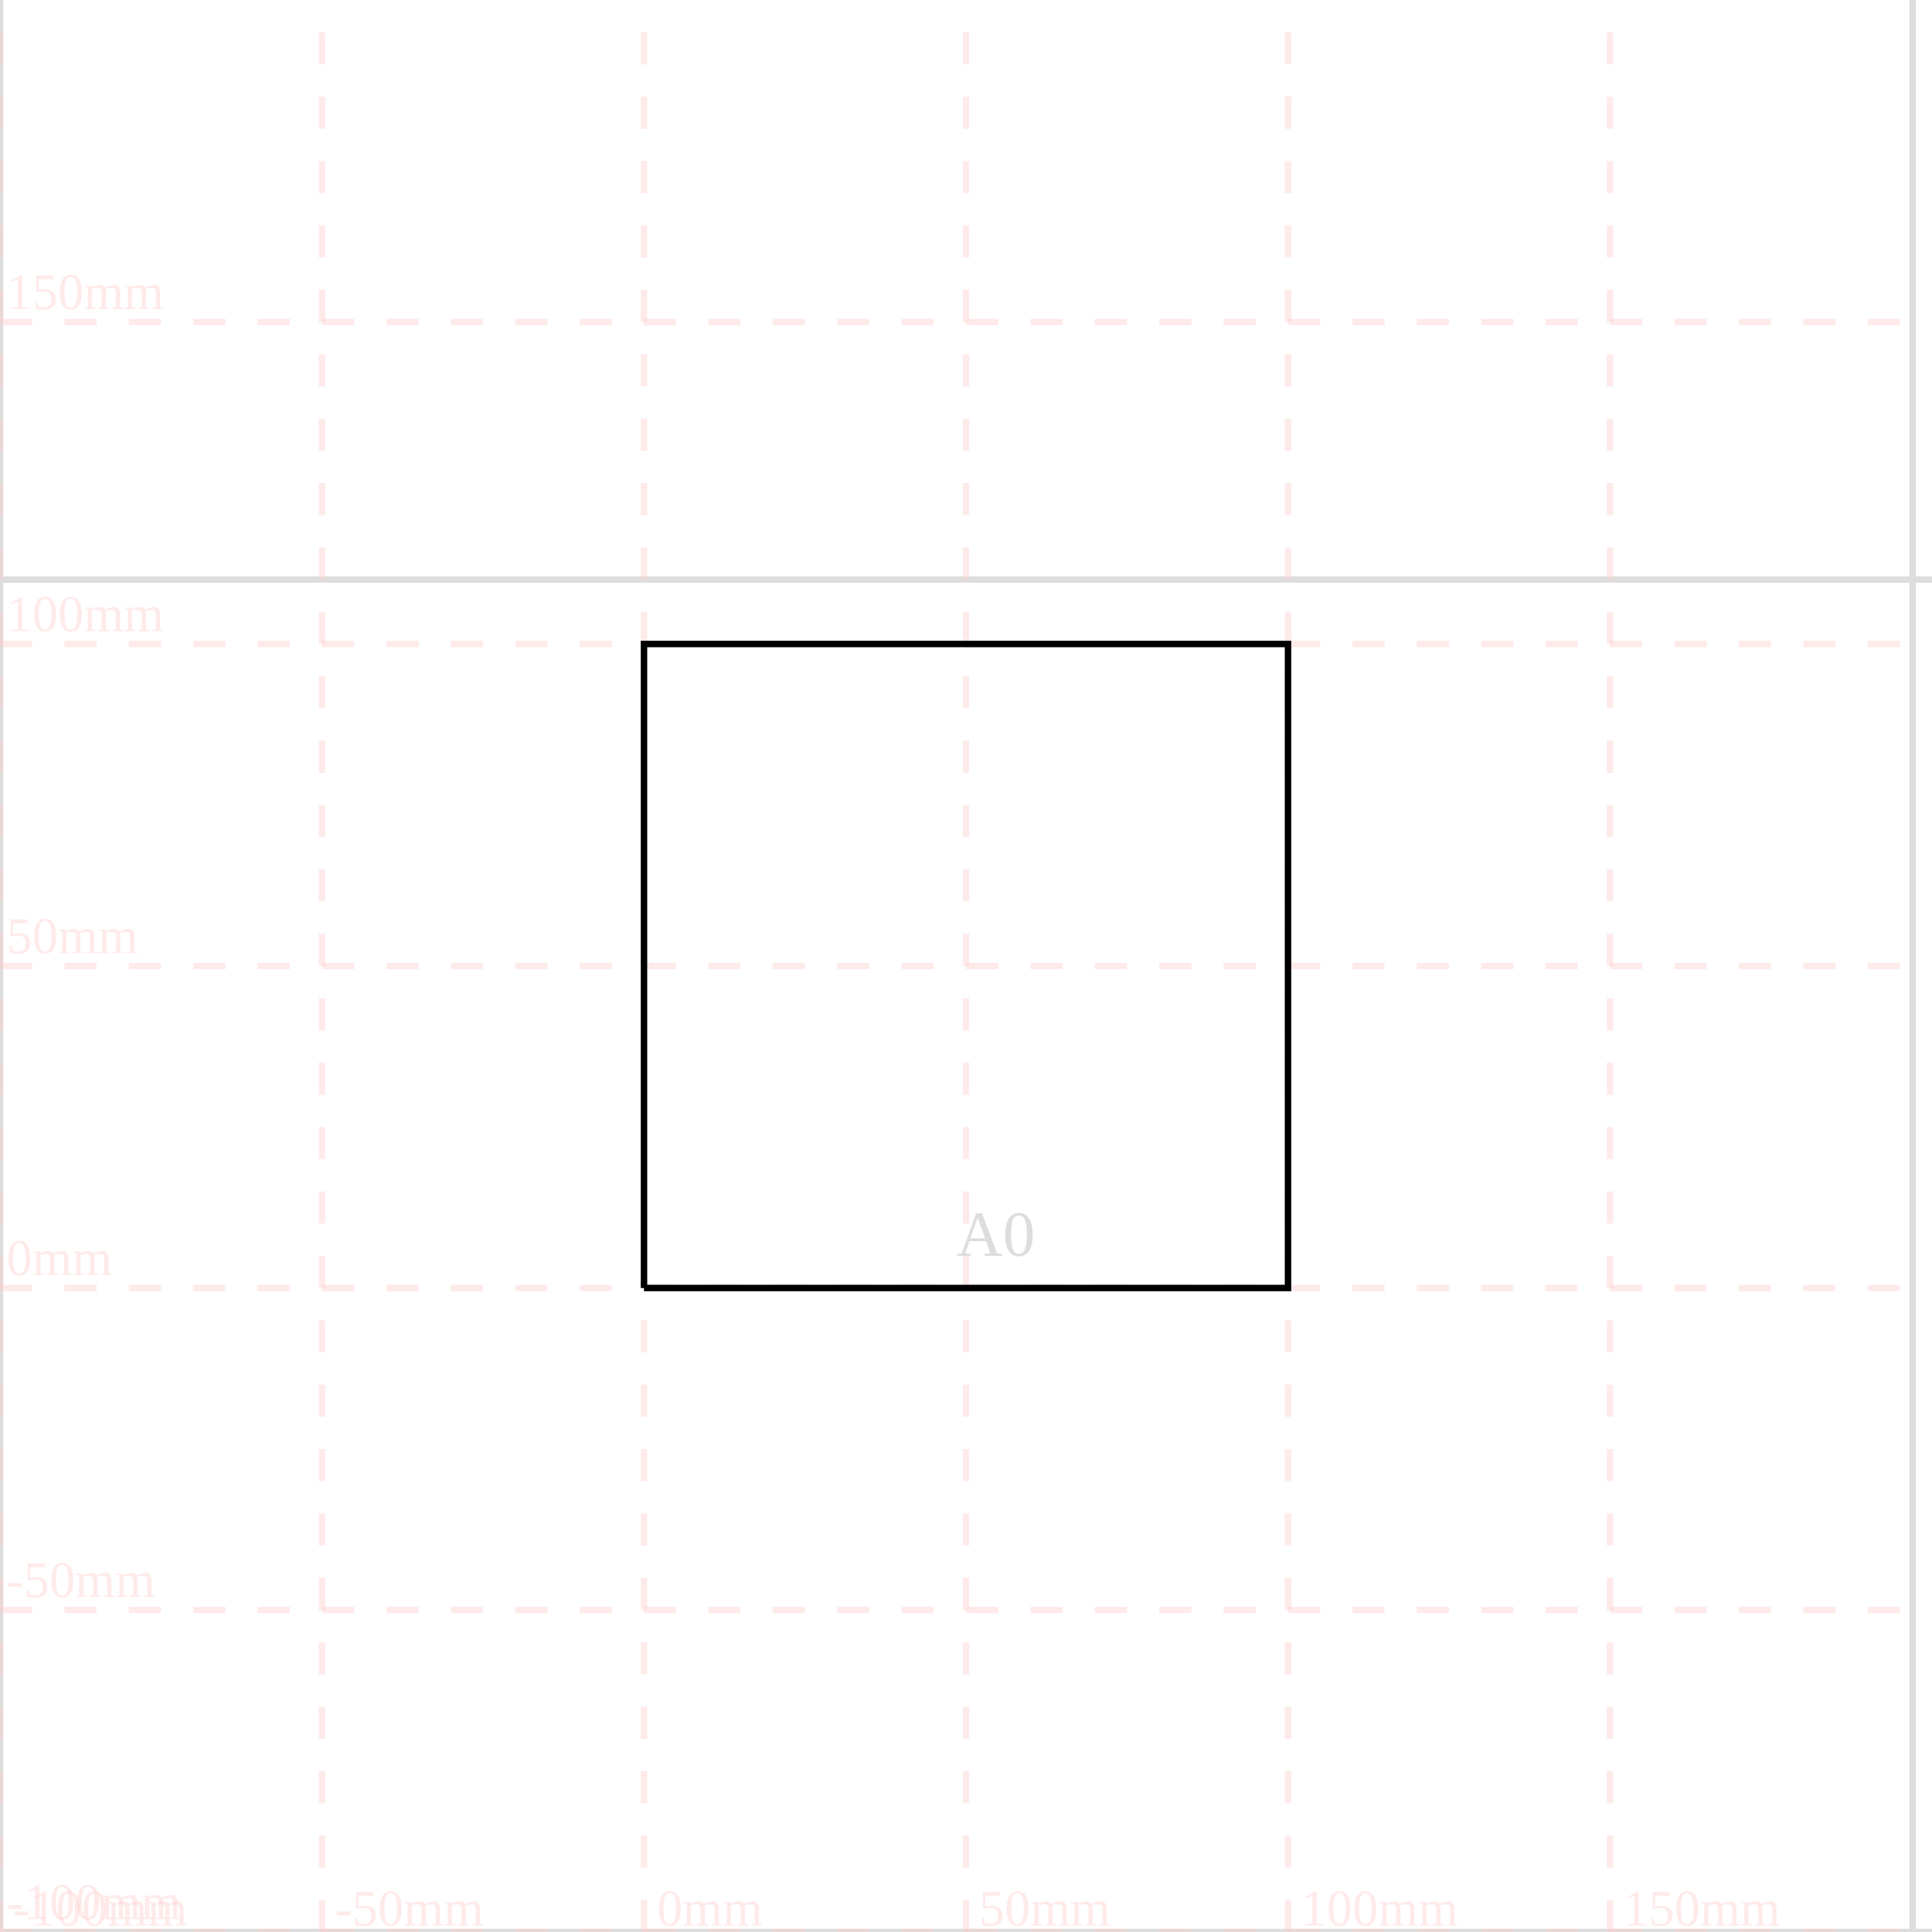
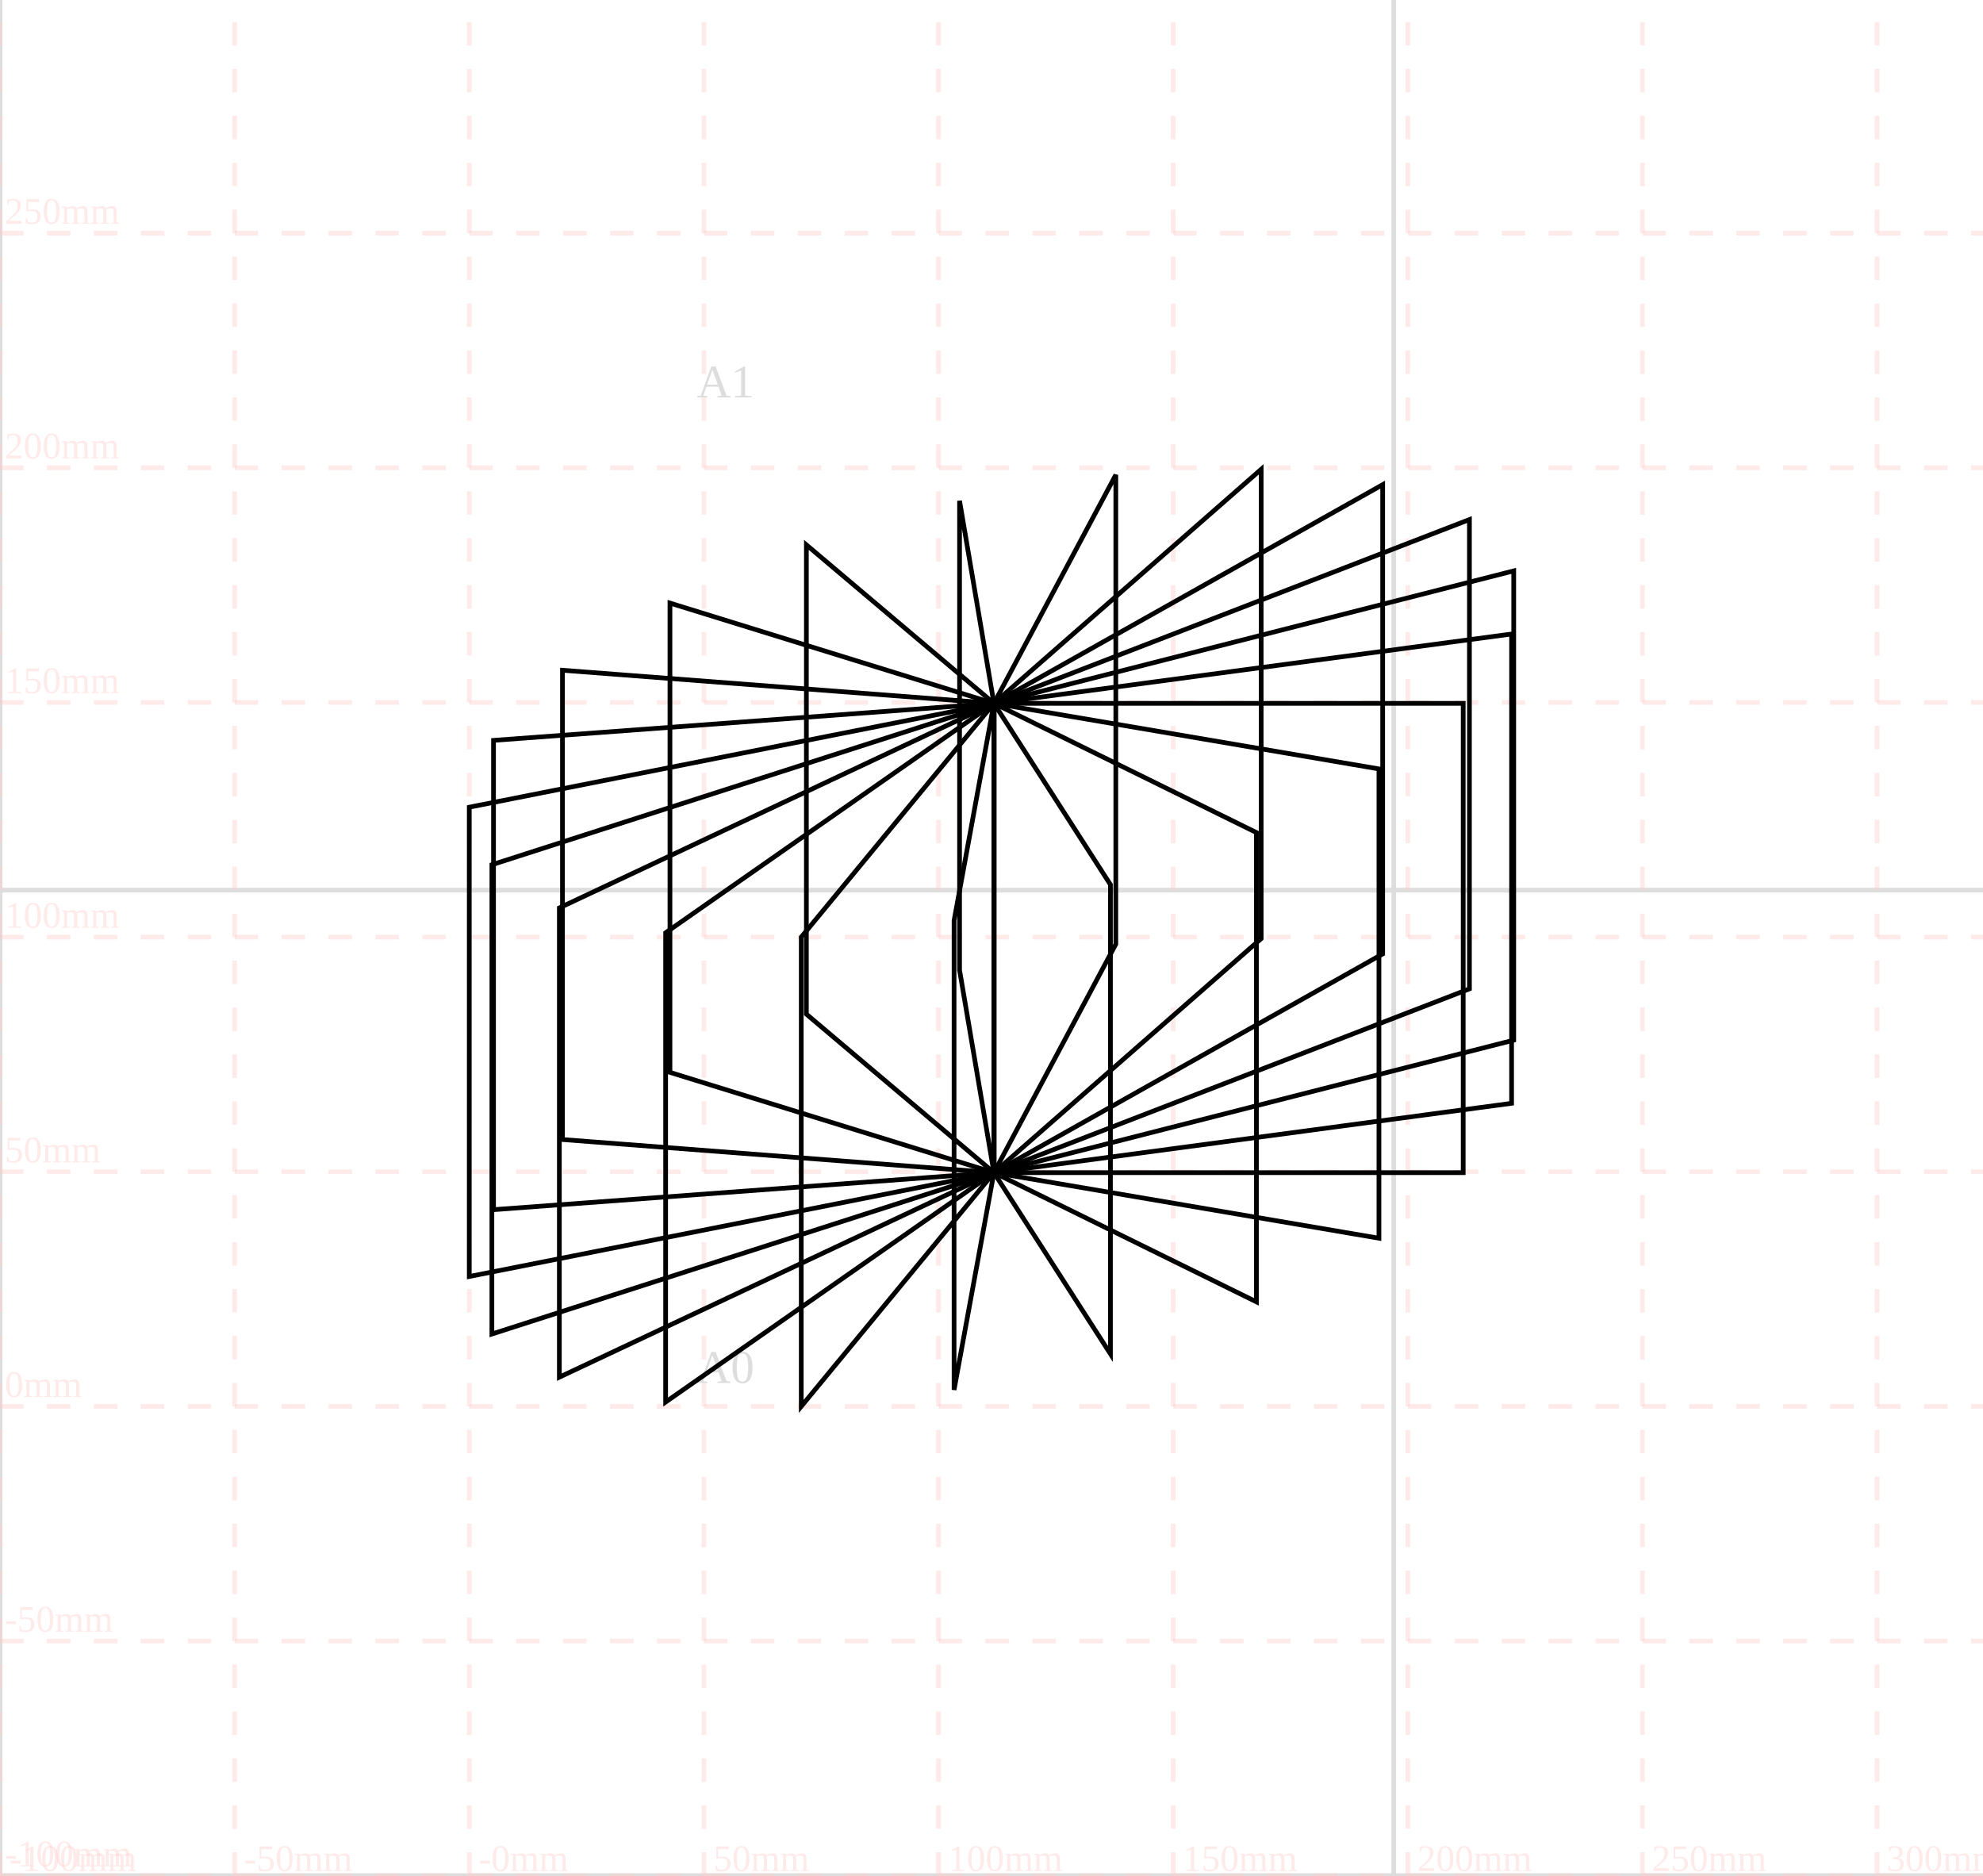
- <svg xmlns="http://www.w3.org/2000/svg" width="300.0" height="300.0" viewBox="-100.0 -200.0 300.0 300.0" stroke="black" fill="none">
+ <svg xmlns="http://www.w3.org/2000/svg" width="422.568" height="399.683" viewBox="-211.802 -249.875 422.568 399.683" stroke="black" fill="none">
  <defs>
</defs>
-   <path d="M-100.0,100.0 L200.0,100.0" stroke="#dddddd" />
-   <path d="M-100.0,-110.0 L200.0,-110.0" stroke="#dddddd" />
-   <path d="M-100.0,100.0 L-100.0,-200.0" stroke="#dddddd" />
-   <path d="M197.0,100.0 L197.0,-200.0" stroke="#dddddd" />
-   <text x="48.5" y="-5.0" font-size="10" stroke="none" fill="#dddddd" dy="0em">A0</text>
-   <path d="M-100.0,100.0 L200.0,100.0" stroke="#ffcccc66" stroke-dasharray="5" />
-   <text x="-99.0" y="98.0" font-size="8" stroke="none" fill="#ffcccc66" dy="0em">-100mm</text>
-   <path d="M-100.0,50.0 L200.0,50.0" stroke="#ffcccc66" stroke-dasharray="5" />
-   <text x="-99.0" y="48.0" font-size="8" stroke="none" fill="#ffcccc66" dy="0em">-50mm</text>
-   <path d="M-100.0,-0.0 L200.0,-0.0" stroke="#ffcccc66" stroke-dasharray="5" />
-   <text x="-99.0" y="-2.0" font-size="8" stroke="none" fill="#ffcccc66" dy="0em">0mm</text>
-   <path d="M-100.0,-50.0 L200.0,-50.0" stroke="#ffcccc66" stroke-dasharray="5" />
-   <text x="-99.0" y="-52.0" font-size="8" stroke="none" fill="#ffcccc66" dy="0em">50mm</text>
-   <path d="M-100.0,-100.0 L200.0,-100.0" stroke="#ffcccc66" stroke-dasharray="5" />
-   <text x="-99.0" y="-102.0" font-size="8" stroke="none" fill="#ffcccc66" dy="0em">100mm</text>
-   <path d="M-100.0,-150.0 L200.0,-150.0" stroke="#ffcccc66" stroke-dasharray="5" />
-   <text x="-99.0" y="-152.0" font-size="8" stroke="none" fill="#ffcccc66" dy="0em">150mm</text>
-   <path d="M-100.0,100.0 L-100.0,-200.0" stroke="#ffcccc66" stroke-dasharray="5" />
-   <text x="-98.0" y="99.0" font-size="8" stroke="none" fill="#ffcccc66" dy="0em">-100mm</text>
-   <path d="M-50.0,100.0 L-50.0,-200.0" stroke="#ffcccc66" stroke-dasharray="5" />
-   <text x="-48.0" y="99.0" font-size="8" stroke="none" fill="#ffcccc66" dy="0em">-50mm</text>
-   <path d="M0.0,100.0 L0.0,-200.0" stroke="#ffcccc66" stroke-dasharray="5" />
-   <text x="2.0" y="99.0" font-size="8" stroke="none" fill="#ffcccc66" dy="0em">0mm</text>
-   <path d="M50.0,100.0 L50.0,-200.0" stroke="#ffcccc66" stroke-dasharray="5" />
-   <text x="52.0" y="99.0" font-size="8" stroke="none" fill="#ffcccc66" dy="0em">50mm</text>
-   <path d="M100.0,100.0 L100.0,-200.0" stroke="#ffcccc66" stroke-dasharray="5" />
-   <text x="102.0" y="99.0" font-size="8" stroke="none" fill="#ffcccc66" dy="0em">100mm</text>
-   <path d="M150.0,100.0 L150.0,-200.0" stroke="#ffcccc66" stroke-dasharray="5" />
-   <text x="152.0" y="99.0" font-size="8" stroke="none" fill="#ffcccc66" dy="0em">150mm</text>
+   <path d="M-211.802,149.808 L210.766,149.808" stroke="#dddddd" />
+   <path d="M-211.802,-60.192 L210.766,-60.192" stroke="#dddddd" />
+   <path d="M-211.802,149.808 L-211.802,-249.875" stroke="#dddddd" />
+   <path d="M85.198,149.808 L85.198,-249.875" stroke="#dddddd" />
+   <text x="-63.302" y="44.808" font-size="10" stroke="none" fill="#dddddd" dy="0em">A0</text>
+   <text x="-63.302" y="-165.192" font-size="10" stroke="none" fill="#dddddd" dy="0em">A1</text>
+   <path d="M-211.802,149.808 L210.766,149.808" stroke="#ffcccc66" stroke-dasharray="5" />
+   <text x="-210.802" y="147.808" font-size="8" stroke="none" fill="#ffcccc66" dy="0em">-100mm</text>
+   <path d="M-211.802,99.808 L210.766,99.808" stroke="#ffcccc66" stroke-dasharray="5" />
+   <text x="-210.802" y="97.808" font-size="8" stroke="none" fill="#ffcccc66" dy="0em">-50mm</text>
+   <path d="M-211.802,49.808 L210.766,49.808" stroke="#ffcccc66" stroke-dasharray="5" />
+   <text x="-210.802" y="47.808" font-size="8" stroke="none" fill="#ffcccc66" dy="0em">0mm</text>
+   <path d="M-211.802,-0.192 L210.766,-0.192" stroke="#ffcccc66" stroke-dasharray="5" />
+   <text x="-210.802" y="-2.192" font-size="8" stroke="none" fill="#ffcccc66" dy="0em">50mm</text>
+   <path d="M-211.802,-50.192 L210.766,-50.192" stroke="#ffcccc66" stroke-dasharray="5" />
+   <text x="-210.802" y="-52.192" font-size="8" stroke="none" fill="#ffcccc66" dy="0em">100mm</text>
+   <path d="M-211.802,-100.192 L210.766,-100.192" stroke="#ffcccc66" stroke-dasharray="5" />
+   <text x="-210.802" y="-102.192" font-size="8" stroke="none" fill="#ffcccc66" dy="0em">150mm</text>
+   <path d="M-211.802,-150.192 L210.766,-150.192" stroke="#ffcccc66" stroke-dasharray="5" />
+   <text x="-210.802" y="-152.192" font-size="8" stroke="none" fill="#ffcccc66" dy="0em">200mm</text>
+   <path d="M-211.802,-200.192 L210.766,-200.192" stroke="#ffcccc66" stroke-dasharray="5" />
+   <text x="-210.802" y="-202.192" font-size="8" stroke="none" fill="#ffcccc66" dy="0em">250mm</text>
+   <path d="M-211.802,149.808 L-211.802,-249.875" stroke="#ffcccc66" stroke-dasharray="5" />
+   <text x="-209.802" y="148.808" font-size="8" stroke="none" fill="#ffcccc66" dy="0em">-100mm</text>
+   <path d="M-161.802,149.808 L-161.802,-249.875" stroke="#ffcccc66" stroke-dasharray="5" />
+   <text x="-159.802" y="148.808" font-size="8" stroke="none" fill="#ffcccc66" dy="0em">-50mm</text>
+   <path d="M-111.802,149.808 L-111.802,-249.875" stroke="#ffcccc66" stroke-dasharray="5" />
+   <text x="-109.802" y="148.808" font-size="8" stroke="none" fill="#ffcccc66" dy="0em">-0mm</text>
+   <path d="M-61.802,149.808 L-61.802,-249.875" stroke="#ffcccc66" stroke-dasharray="5" />
+   <text x="-59.802" y="148.808" font-size="8" stroke="none" fill="#ffcccc66" dy="0em">50mm</text>
+   <path d="M-11.802,149.808 L-11.802,-249.875" stroke="#ffcccc66" stroke-dasharray="5" />
+   <text x="-9.802" y="148.808" font-size="8" stroke="none" fill="#ffcccc66" dy="0em">100mm</text>
+   <path d="M38.198,149.808 L38.198,-249.875" stroke="#ffcccc66" stroke-dasharray="5" />
+   <text x="40.198" y="148.808" font-size="8" stroke="none" fill="#ffcccc66" dy="0em">150mm</text>
+   <path d="M88.198,149.808 L88.198,-249.875" stroke="#ffcccc66" stroke-dasharray="5" />
+   <text x="90.198" y="148.808" font-size="8" stroke="none" fill="#ffcccc66" dy="0em">200mm</text>
+   <path d="M138.198,149.808 L138.198,-249.875" stroke="#ffcccc66" stroke-dasharray="5" />
+   <text x="140.198" y="148.808" font-size="8" stroke="none" fill="#ffcccc66" dy="0em">250mm</text>
+   <path d="M188.198,149.808 L188.198,-249.875" stroke="#ffcccc66" stroke-dasharray="5" />
+   <text x="190.198" y="148.808" font-size="8" stroke="none" fill="#ffcccc66" dy="0em">300mm</text>
  <g>
    <path d="M0.0,-0.0 L100.0,-0.0 L100.0,-100.0 L0.0,-100.0 L0.0,-0.0" fill="none" stroke="black" />
  </g>
+   <g>
+     <path d="M0.0,-0.0 L110.31,-14.776 L110.31,-114.776 L0.0,-100.0 L0.0,-0.0" fill="none" stroke="black" />
+   </g>
+   <g>
+     <path d="M0.0,-0.0 L110.766,-28.232 L110.766,-128.232 L0.0,-100.0 L0.0,-0.0" fill="none" stroke="black" />
+   </g>
+   <g>
+     <path d="M0.0,-0.0 L101.327,-39.166 L101.327,-139.166 L0.0,-100.0 L0.0,-0.0" fill="none" stroke="black" />
+   </g>
+   <g>
+     <path d="M0.0,-0.0 L82.838,-46.602 L82.838,-146.602 L0.0,-100.0 L0.0,-0.0" fill="none" stroke="black" />
+   </g>
+   <g>
+     <path d="M0.0,-0.0 L56.948,-49.875 L56.948,-149.875 L0.0,-100.0 L0.0,-0.0" fill="none" stroke="black" />
+   </g>
+   <g>
+     <path d="M0.0,-0.0 L25.972,-48.692 L25.972,-148.692 L0.0,-100.0 L0.0,-0.0" fill="none" stroke="black" />
+   </g>
+   <g>
+     <path d="M0.0,-0.0 L-7.324,-43.16 L-7.324,-143.16 L0.0,-100.0 L0.0,-0.0" fill="none" stroke="black" />
+   </g>
+   <g>
+     <path d="M0.0,-0.0 L-39.966,-33.773 L-39.966,-133.773 L0.0,-100.0 L0.0,-0.0" fill="none" stroke="black" />
+   </g>
+   <g>
+     <path d="M0.0,-0.0 L-69.038,-21.369 L-69.038,-121.369 L0.0,-100.0 L0.0,-0.0" fill="none" stroke="black" />
+   </g>
+   <g>
+     <path d="M0.0,-0.0 L-91.943,-7.056 L-91.943,-107.056 L0.0,-100.0 L0.0,-0.0" fill="none" stroke="black" />
+   </g>
+   <g>
+     <path d="M0.0,-0.0 L-106.635,7.887 L-106.635,-92.113 L0.0,-100.0 L0.0,-0.0" fill="none" stroke="black" />
+   </g>
+   <g>
+     <path d="M0.0,-0.0 L-111.802,22.126 L-111.802,-77.874 L0.0,-100.0 L0.0,-0.0" fill="none" stroke="black" />
+   </g>
+   <g>
+     <path d="M0.0,-0.0 L-106.982,34.388 L-106.982,-65.612 L0.0,-100.0 L0.0,-0.0" fill="none" stroke="black" />
+   </g>
+   <g>
+     <path d="M0.0,-0.0 L-92.605,43.579 L-92.605,-56.421 L0.0,-100.0 L0.0,-0.0" fill="none" stroke="black" />
+   </g>
+   <g>
+     <path d="M0.0,-0.0 L-69.956,48.877 L-69.956,-51.123 L0.0,-100.0 L0.0,-0.0" fill="none" stroke="black" />
+   </g>
+   <g>
+     <path d="M0.0,-0.0 L-41.058,49.808 L-41.058,-50.192 L0.0,-100.0 L0.0,-0.0" fill="none" stroke="black" />
+   </g>
+   <g>
+     <path d="M0.0,-0.0 L-8.493,46.291 L-8.493,-53.709 L0.0,-100.0 L0.0,-0.0" fill="none" stroke="black" />
+   </g>
+   <g>
+     <path d="M0.0,-0.0 L24.831,38.638 L24.831,-61.362 L0.0,-100.0 L0.0,-0.0" fill="none" stroke="black" />
+   </g>
+   <g>
+     <path d="M0.0,-0.0 L55.937,27.534 L55.937,-72.466 L0.0,-100.0 L0.0,-0.0" fill="none" stroke="black" />
+   </g>
+   <g>
+     <path d="M0.0,-0.0 L82.046,13.971 L82.046,-86.029 L0.0,-100.0 L0.0,-0.0" fill="none" stroke="black" />
+   </g>
</svg>
